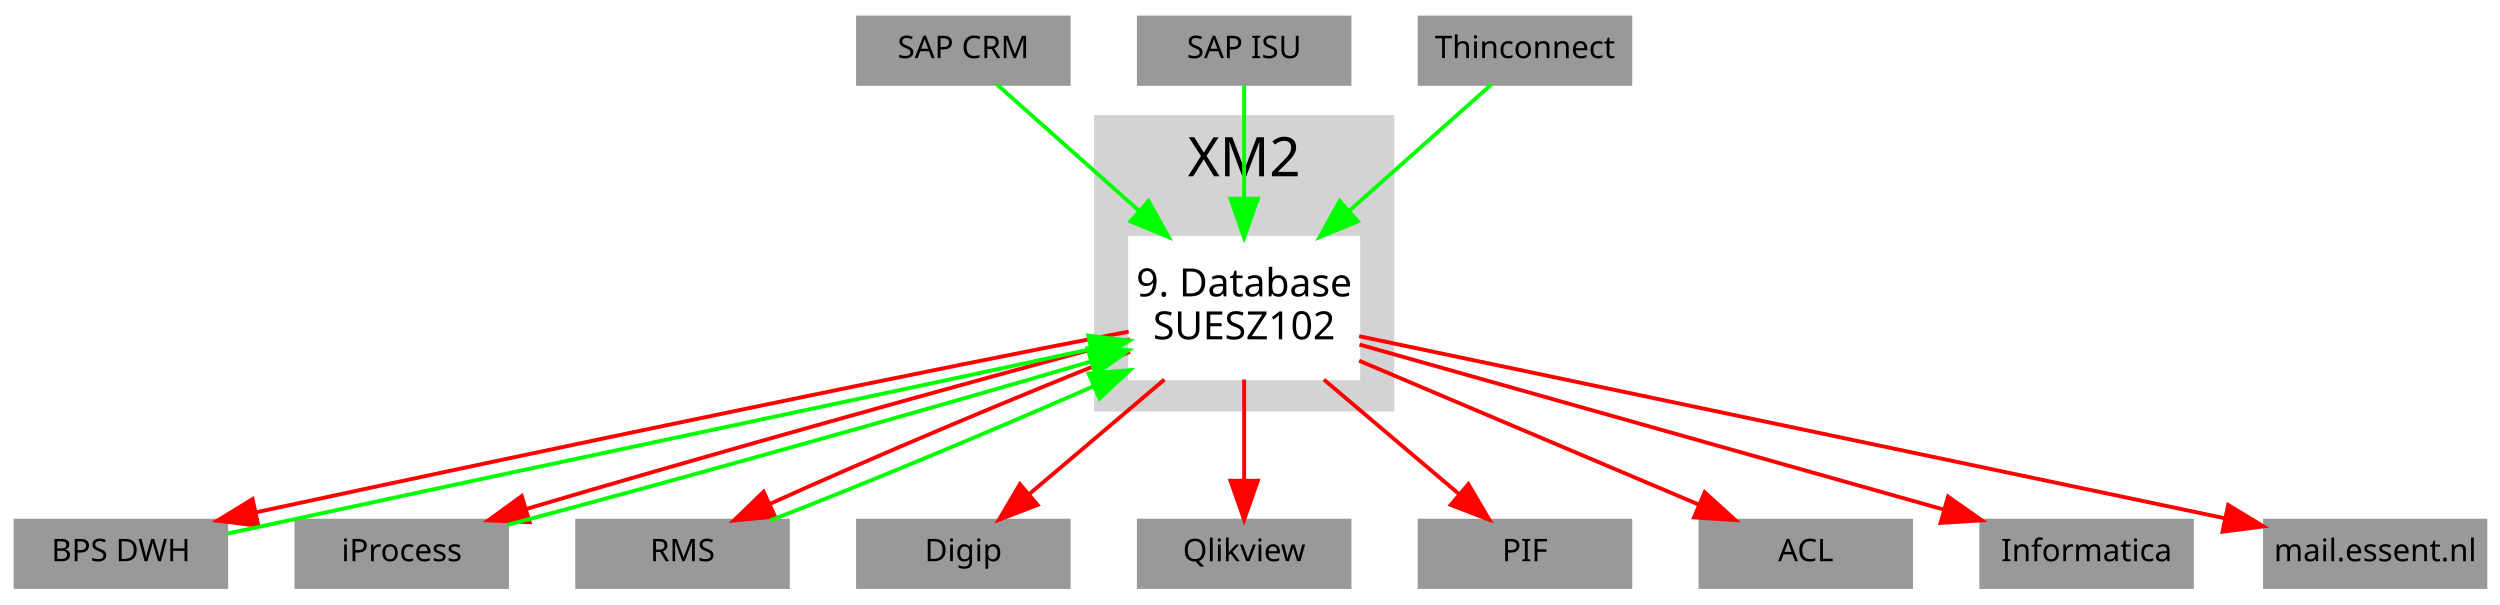
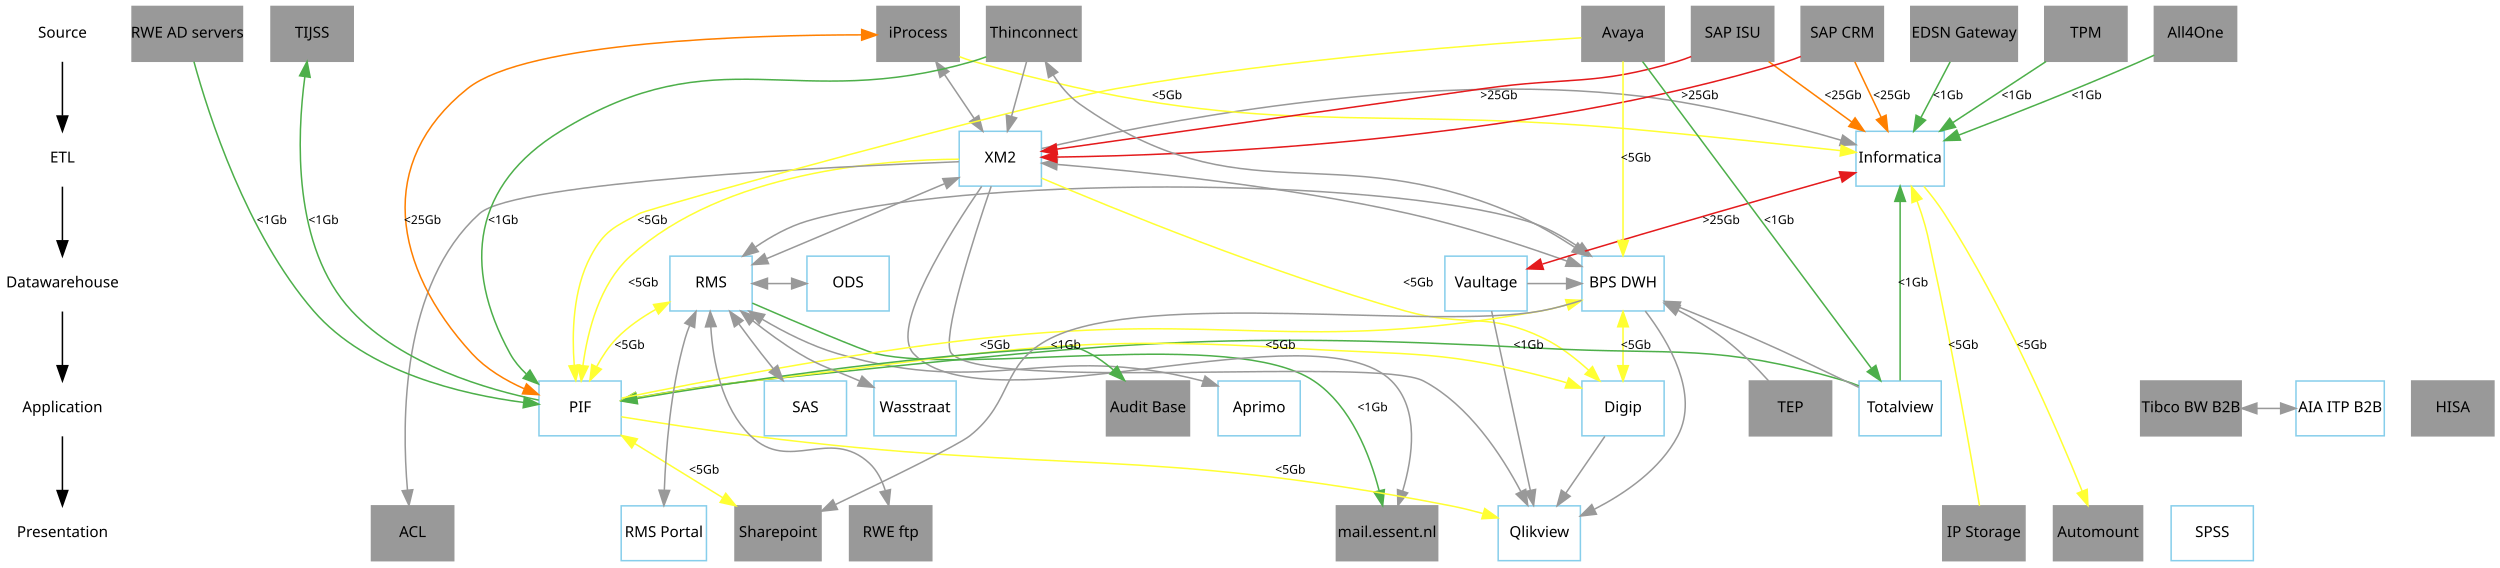
- <svg xmlns="http://www.w3.org/2000/svg" width="641pt" height="155pt" viewBox="0.00 0.00 641.00 155.00">
-   <g id="graph0" class="graph" transform="scale(1 1) rotate(0) translate(4 151)">
-     <polygon fill="white" stroke="white" points="-4,5 -4,-151 638,-151 638,5 -4,5" />
-     <g id="clust1" class="cluster">
-       <polygon fill="lightgrey" stroke="lightgrey" points="277,-46 277,-121 353,-121 353,-46 277,-46" />
-       <text text-anchor="middle" x="315" y="-105.8" font-family="Myriad Condensed Web" font-size="14.00">XM2</text>
-     </g>
+ <svg xmlns="http://www.w3.org/2000/svg" xmlns:xlink="http://www.w3.org/1999/xlink" width="1080pt" height="245pt" viewBox="0.00 0.00 1080.00 244.68">
+   <g id="graph0" class="graph" transform="scale(0.657734 0.657734) rotate(0) translate(4 368)">
+     <polygon fill="white" stroke="white" points="-4,5 -4,-368 1639,-368 1639,5 -4,5" />
    <g id="node1" class="node">
-       <polygon fill="white" stroke="white" points="344.25,-90 285.75,-90 285.75,-54 344.25,-54 344.25,-90" />
-       <text text-anchor="middle" x="315" y="-75" font-family="Myriad Condensed Web" font-size="10.00">9. Database</text>
-       <text text-anchor="middle" x="315" y="-64" font-family="Myriad Condensed Web" font-size="10.00">SUESZ102</text>
+       <text text-anchor="middle" x="37" y="-343.5" font-family="Myriad Condensed Web" font-size="10.00">Source</text>
    </g>
    <g id="node2" class="node">
-       <polygon fill="#999999" stroke="#999999" points="54,-17.5 0,-17.5 0,-0.5 54,-0.5 54,-17.5" />
-       <text text-anchor="middle" x="27" y="-7.1" font-family="Myriad Condensed Web" font-size="8.00">BPS DWH</text>
+       <text text-anchor="middle" x="37" y="-261.5" font-family="Myriad Condensed Web" font-size="10.00">ETL</text>
+     </g>
+     <g id="edge1" class="edge">
+       <path fill="none" stroke="black" d="M37,-327.641C37,-317.297 37,-303.941 37,-292.221" />
+       <polygon fill="black" stroke="black" points="40.5,-292.05 37,-282.05 33.5,-292.05 40.5,-292.05" />
+     </g>
+     <g id="node3" class="node">
+       <text text-anchor="middle" x="37" y="-179.5" font-family="Myriad Condensed Web" font-size="10.00">Datawarehouse</text>
+     </g>
+     <g id="edge2" class="edge">
+       <path fill="none" stroke="black" d="M37,-245.641C37,-235.297 37,-221.941 37,-210.221" />
+       <polygon fill="black" stroke="black" points="40.5,-210.05 37,-200.05 33.5,-210.05 40.5,-210.05" />
+     </g>
+     <g id="node4" class="node">
+       <text text-anchor="middle" x="37" y="-97.5" font-family="Myriad Condensed Web" font-size="10.00">Application</text>
+     </g>
+     <g id="edge3" class="edge">
+       <path fill="none" stroke="black" d="M37,-163.641C37,-153.297 37,-139.941 37,-128.221" />
+       <polygon fill="black" stroke="black" points="40.5,-128.05 37,-118.05 33.5,-128.05 40.5,-128.05" />
+     </g>
+     <g id="node5" class="node">
+       <text text-anchor="middle" x="37" y="-15.5" font-family="Myriad Condensed Web" font-size="10.00">Presentation</text>
+     </g>
+     <g id="edge4" class="edge">
+       <path fill="none" stroke="black" d="M37,-81.641C37,-71.297 37,-57.941 37,-46.221" />
+       <polygon fill="black" stroke="black" points="40.5,-46.05 37,-36.05 33.5,-46.05 40.5,-46.05" />
+     </g>
+     <g id="node6" class="node">
+       <g id="a_node6">
+         <a xlink:href="http://localhost:8080/?focusapp=1" xlink:title="Aprimo">
+           <polygon fill="none" stroke="skyblue" points="850,-118 796,-118 796,-82 850,-82 850,-118" />
+           <text text-anchor="middle" x="823" y="-97.5" font-family="Myriad Condensed Web" font-size="10.00">Aprimo</text>
+         </a>
+       </g>
+     </g>
+     <g id="node7" class="node">
+       <g id="a_node7">
+         <a xlink:href="http://localhost:8080/?focusapp=2" xlink:title="RMS">
+           <polygon fill="none" stroke="skyblue" points="490,-200 436,-200 436,-164 490,-164 490,-200" />
+           <text text-anchor="middle" x="463" y="-179.5" font-family="Myriad Condensed Web" font-size="10.00">RMS</text>
+         </a>
+       </g>
+     </g>
+     <g id="edge55" class="edge">
+       <path fill="none" stroke="#999999" d="M496.591,-158.584C511.166,-149.995 528.809,-141.052 546,-136 648.626,-105.84 682.433,-144.751 786,-118 786.103,-117.973 786.205,-117.947 786.308,-117.92" />
+       <polygon fill="#999999" stroke="#999999" points="494.666,-155.658 487.944,-163.848 498.306,-161.638 494.666,-155.658" />
+       <polygon fill="#999999" stroke="#999999" points="787.52,-121.206 795.921,-114.75 785.328,-114.558 787.52,-121.206" />
+     </g>
+     <g id="node19" class="node">
+       <g id="a_node19">
+         <a xlink:href="http://localhost:8080/?focusapp=14" xlink:title="PIF">
+           <polygon fill="none" stroke="skyblue" points="404,-118 350,-118 350,-82 404,-82 404,-118" />
+           <text text-anchor="middle" x="377" y="-97.5" font-family="Myriad Condensed Web" font-size="10.00">PIF</text>
+         </a>
+       </g>
+     </g>
+     <g id="edge21" class="edge">
+       <path fill="none" stroke="#ffff33" d="M426.71,-165.03C417.586,-159.864 408.318,-153.496 401,-146 395.847,-140.722 391.506,-134.113 387.994,-127.599" />
+       <polygon fill="#ffff33" stroke="#ffff33" points="425.234,-168.209 435.709,-169.793 428.508,-162.022 425.234,-168.209" />
+       <polygon fill="#ffff33" stroke="#ffff33" points="390.98,-125.737 383.445,-118.288 384.69,-128.81 390.98,-125.737" />
+       <text text-anchor="middle" x="409.5" y="-139.1" font-family="Myriad Condensed Web" font-size="8.00">&lt;5Gb</text>
+     </g>
+     <g id="node25" class="node">
+       <g id="a_node25">
+         <a xlink:href="http://localhost:8080/?focusapp=20" xlink:title="BPS DWH">
+           <polygon fill="none" stroke="skyblue" points="1089,-200 1035,-200 1035,-164 1089,-164 1089,-200" />
+           <text text-anchor="middle" x="1062" y="-179.5" font-family="Myriad Condensed Web" font-size="10.00">BPS DWH</text>
+         </a>
+       </g>
+     </g>
+     <g id="edge54" class="edge">
+       <path fill="none" stroke="#999999" d="M492.267,-206.039C502.342,-212.899 514.098,-219.468 526,-223 626.768,-252.902 898.232,-252.902 999,-223 1010.9,-219.468 1022.66,-212.899 1032.73,-206.039" />
+       <polygon fill="#999999" stroke="#999999" points="494.045,-203.006 483.885,-200.003 489.955,-208.687 494.045,-203.006" />
+       <polygon fill="#999999" stroke="#999999" points="1035.05,-208.687 1041.12,-200.003 1030.96,-203.006 1035.05,-208.687" />
+     </g>
+     <g id="node32" class="node">
+       <polygon fill="#999999" stroke="#999999" points="940.25,-36 873.75,-36 873.75,-0 940.25,-0 940.25,-36" />
+       <text text-anchor="middle" x="907" y="-15.5" font-family="Myriad Condensed Web" font-size="10.00">mail.essent.nl</text>
+     </g>
+     <g id="edge20" class="edge">
+       <path fill="none" stroke="#4daf4a" d="M490.089,-169.162C519.297,-156.486 562.74,-137.922 571,-136 633.457,-121.468 805.747,-153.724 859,-118 883.348,-101.667 895.755,-69.33 901.786,-46.051" />
+       <polygon fill="#4daf4a" stroke="#4daf4a" points="905.248,-46.619 904.129,-36.084 898.434,-45.018 905.248,-46.619" />
+       <text text-anchor="middle" x="897.5" y="-98.1" font-family="Myriad Condensed Web" font-size="8.00">&lt;1Gb</text>
+     </g>
+     <g id="node37" class="node">
+       <g id="a_node37">
+         <a xlink:href="http://localhost:8080/?focusapp=32" xlink:title="ODS">
+           <polygon fill="none" stroke="skyblue" points="580,-200 526,-200 526,-164 580,-164 580,-200" />
+           <text text-anchor="middle" x="553" y="-179.5" font-family="Myriad Condensed Web" font-size="10.00">ODS</text>
+         </a>
+       </g>
+     </g>
+     <g id="edge53" class="edge">
+       <path fill="none" stroke="#999999" d="M500.164,-182C505.404,-182 510.644,-182 515.883,-182" />
+       <polygon fill="#999999" stroke="#999999" points="500.07,-178.5 490.07,-182 500.07,-185.5 500.07,-178.5" />
+       <polygon fill="#999999" stroke="#999999" points="515.96,-185.5 525.96,-182 515.96,-178.5 515.96,-185.5" />
+     </g>
+     <g id="node8" class="node">
+       <g id="a_node8">
+         <a xlink:href="http://localhost:8080/?focusapp=3" xlink:title="XM2">
+           <polygon fill="none" stroke="skyblue" points="680,-282 626,-282 626,-246 680,-246 680,-282" />
+           <text text-anchor="middle" x="653" y="-261.5" font-family="Myriad Condensed Web" font-size="10.00">XM2</text>
+         </a>
+       </g>
+     </g>
+     <g id="edge45" class="edge">
+       <path fill="none" stroke="#999999" d="M616.369,-247.576C582.76,-233.425 533.237,-212.573 499.629,-198.423" />
+       <polygon fill="#999999" stroke="#999999" points="615.203,-250.883 625.778,-251.538 617.919,-244.432 615.203,-250.883" />
+       <polygon fill="#999999" stroke="#999999" points="500.746,-195.096 490.172,-194.441 498.03,-201.547 500.746,-195.096" />
+     </g>
+     <g id="node9" class="node">
+       <g id="a_node9">
+         <a xlink:href="http://localhost:8080/?focusapp=4" xlink:title="Digip">
+           <polygon fill="none" stroke="skyblue" points="1089,-118 1035,-118 1035,-82 1089,-82 1089,-118" />
+           <text text-anchor="middle" x="1062" y="-97.5" font-family="Myriad Condensed Web" font-size="10.00">Digip</text>
+         </a>
+       </g>
+     </g>
+     <g id="edge35" class="edge">
+       <path fill="none" stroke="#ffff33" d="M680.086,-251.257C727.65,-231.014 829.626,-189.293 919,-164 958.67,-152.773 972.954,-164.093 1010,-146 1020.68,-140.785 1030.91,-132.823 1039.44,-125.038" />
+       <polygon fill="#ffff33" stroke="#ffff33" points="1041.95,-127.472 1046.74,-118.023 1037.11,-122.422 1041.95,-127.472" />
+       <text text-anchor="middle" x="927.5" y="-180.1" font-family="Myriad Condensed Web" font-size="8.00">&lt;5Gb</text>
+     </g>
+     <g id="node11" class="node">
+       <g id="a_node11">
+         <a xlink:href="http://localhost:8080/?focusapp=6" xlink:title="Qlikview">
+           <polygon fill="none" stroke="skyblue" points="1034,-36 980,-36 980,-0 1034,-0 1034,-36" />
+           <text text-anchor="middle" x="1007" y="-15.5" font-family="Myriad Condensed Web" font-size="10.00">Qlikview</text>
+         </a>
+       </g>
+     </g>
+     <g id="edge36" class="edge">
+       <path fill="none" stroke="#999999" d="M647.033,-245.925C635.826,-213.174 613.412,-144.041 621,-136 644.679,-110.906 900.509,-134.148 931,-118 960.789,-102.224 982.438,-69.063 994.841,-45.472" />
+       <polygon fill="#999999" stroke="#999999" points="998.069,-46.843 999.437,-36.337 991.816,-43.696 998.069,-46.843" />
+     </g>
+     <g id="node12" class="node">
+       <polygon fill="#999999" stroke="#999999" points="626,-364 572,-364 572,-328 626,-328 626,-364" />
+       <text text-anchor="middle" x="599" y="-343.5" font-family="Myriad Condensed Web" font-size="10.00">iProcess</text>
+     </g>
+     <g id="edge44" class="edge">
+       <path fill="none" stroke="#999999" d="M635.841,-290.421C629.637,-299.612 622.63,-309.992 616.406,-319.214" />
+       <polygon fill="#999999" stroke="#999999" points="638.797,-292.297 641.491,-282.05 632.995,-288.38 638.797,-292.297" />
+       <polygon fill="#999999" stroke="#999999" points="613.411,-317.395 610.717,-327.641 619.213,-321.311 613.411,-317.395" />
+     </g>
+     <g id="node15" class="node">
+       <g id="a_node15">
+         <a xlink:href="http://localhost:8080/?focusapp=10" xlink:title="Informatica">
+           <polygon fill="none" stroke="skyblue" points="1273,-282 1215,-282 1215,-246 1273,-246 1273,-282" />
+           <text text-anchor="middle" x="1244" y="-261.5" font-family="Myriad Condensed Web" font-size="10.00">Informatica</text>
+         </a>
+       </g>
+     </g>
+     <g id="edge39" class="edge">
+       <path fill="none" stroke="#999999" d="M680.132,-270.692C747.104,-286.328 925.603,-322.642 1074,-305 1119.82,-299.552 1171.16,-286.12 1205.31,-276.105" />
+       <polygon fill="#999999" stroke="#999999" points="1206.32,-279.459 1214.9,-273.251 1204.32,-272.75 1206.32,-279.459" />
+     </g>
+     <g id="edge37" class="edge">
+       <path fill="none" stroke="#ffff33" d="M625.902,-263.673C576.629,-263.412 471.758,-255.814 410,-200 389.785,-181.731 381.933,-150.761 378.894,-128.317" />
+       <polygon fill="#ffff33" stroke="#ffff33" points="382.339,-127.629 377.756,-118.077 375.382,-128.402 382.339,-127.629" />
+       <text text-anchor="middle" x="418.5" y="-180.1" font-family="Myriad Condensed Web" font-size="8.00">&lt;5Gb</text>
+     </g>
+     <g id="node21" class="node">
+       <polygon fill="#999999" stroke="#999999" points="294,-36 240,-36 240,-0 294,-0 294,-36" />
+       <text text-anchor="middle" x="267" y="-15.5" font-family="Myriad Condensed Web" font-size="10.00">ACL</text>
+     </g>
+     <g id="edge38" class="edge">
+       <path fill="none" stroke="#999999" d="M625.824,-262.035C548.995,-259.06 334.267,-248.933 311,-228 259.45,-181.621 259.735,-91.473 263.632,-46.252" />
+       <polygon fill="#999999" stroke="#999999" points="267.117,-46.583 264.615,-36.288 260.15,-45.896 267.117,-46.583" />
+     </g>
+     <g id="edge43" class="edge">
+       <path fill="none" stroke="#999999" d="M690.402,-260.243C742.54,-255.919 839.806,-246.105 921,-228 957.12,-219.946 997.225,-206.712 1025.4,-196.675" />
+       <polygon fill="#999999" stroke="#999999" points="689.974,-256.766 680.288,-261.059 690.538,-263.743 689.974,-256.766" />
+       <polygon fill="#999999" stroke="#999999" points="1026.62,-199.955 1034.84,-193.272 1024.25,-193.37 1026.62,-199.955" />
+     </g>
+     <g id="edge41" class="edge">
+       <path fill="none" stroke="#999999" d="M640.777,-245.841C619.683,-215.217 580.154,-152.781 596,-136 643.986,-85.184 860.622,-167.465 910,-118 928.436,-99.531 923.96,-68.169 917.258,-45.69" />
+       <polygon fill="#999999" stroke="#999999" points="920.542,-44.474 914.096,-36.065 913.892,-46.658 920.542,-44.474" />
+     </g>
+     <g id="edge11" class="edge">
+       <path fill="none" stroke="#999999" d="M1050.07,-81.641C1042.59,-70.769 1032.83,-56.57 1024.49,-44.44" />
+       <polygon fill="#999999" stroke="#999999" points="1027.27,-42.308 1018.72,-36.05 1021.5,-46.273 1027.27,-42.308" />
+     </g>
+     <g id="edge58" class="edge">
+       <path fill="none" stroke="#ffff33" d="M1062,-128.17C1062,-136.316 1062,-145.256 1062,-153.428" />
+       <polygon fill="#ffff33" stroke="#ffff33" points="1065.5,-128.05 1062,-118.05 1058.5,-128.05 1065.5,-128.05" />
+       <polygon fill="#ffff33" stroke="#ffff33" points="1058.5,-153.641 1062,-163.641 1065.5,-153.641 1058.5,-153.641" />
+       <text text-anchor="middle" x="1070.5" y="-139.1" font-family="Myriad Condensed Web" font-size="8.00">&lt;5Gb</text>
+     </g>
+     <g id="node10" class="node">
+       <polygon fill="#999999" stroke="#999999" points="535.25,-36 478.75,-36 478.75,-0 535.25,-0 535.25,-36" />
+       <text text-anchor="middle" x="507" y="-15.5" font-family="Myriad Condensed Web" font-size="10.00">Sharepoint</text>
+     </g>
+     <g id="edge49" class="edge">
+       <path fill="none" stroke="#ffff33" d="M470.796,-41.28C452.723,-52.401 430.928,-65.814 412.897,-76.909" />
+       <polygon fill="#ffff33" stroke="#ffff33" points="472.654,-44.246 479.336,-36.024 468.985,-38.284 472.654,-44.246" />
+       <polygon fill="#ffff33" stroke="#ffff33" points="410.935,-74.007 404.252,-82.229 414.603,-79.969 410.935,-74.007" />
+       <text text-anchor="middle" x="458.5" y="-57.1" font-family="Myriad Condensed Web" font-size="8.00">&lt;5Gb</text>
    </g>
    <g id="edge14" class="edge">
-       <path fill="none" stroke="#ff0000" d="M285.392,-65.975C238.516,-57.023 144.944,-37.604 61.576,-19.633" />
-       <polygon fill="#ff0000" stroke="#ff0000" points="62.238,-16.196 51.724,-17.506 60.761,-23.038 62.238,-16.196" />
-     </g>
-     <g id="node3" class="node">
-       <polygon fill="#999999" stroke="#999999" points="126,-17.5 72,-17.5 72,-0.5 126,-0.5 126,-17.5" />
-       <text text-anchor="middle" x="99" y="-7.1" font-family="Myriad Condensed Web" font-size="8.00">iProcess</text>
+       <path fill="none" stroke="#ffff33" d="M626.158,-331.048C629.092,-329.882 632.075,-328.833 635,-328 827.501,-273.169 883.779,-301.349 1083,-282 1124.65,-277.955 1172.31,-272.865 1204.9,-269.313" />
+       <polygon fill="#ffff33" stroke="#ffff33" points="1205.37,-272.783 1214.93,-268.218 1204.61,-265.825 1205.37,-272.783" />
+       <text text-anchor="middle" x="762.5" y="-303.1" font-family="Myriad Condensed Web" font-size="8.00">&lt;5Gb</text>
+     </g>
+     <g id="node13" class="node">
+       <polygon fill="#999999" stroke="#999999" points="1161,-364 1107,-364 1107,-328 1161,-328 1161,-364" />
+       <text text-anchor="middle" x="1134" y="-343.5" font-family="Myriad Condensed Web" font-size="10.00">SAP ISU</text>
+     </g>
+     <g id="edge25" class="edge">
+       <path fill="none" stroke="#e41a1c" d="M1106.82,-331.126C1103.89,-329.945 1100.91,-328.871 1098,-328 1042.96,-311.548 1026.88,-318.037 970,-310 868.751,-295.695 749.329,-278.712 690.132,-270.287" />
+       <polygon fill="#e41a1c" stroke="#e41a1c" points="690.53,-266.809 680.137,-268.864 689.544,-273.739 690.53,-266.809" />
+       <text text-anchor="middle" x="980.5" y="-303.1" font-family="Myriad Condensed Web" font-size="8.00">&gt;25Gb</text>
+     </g>
+     <g id="edge26" class="edge">
+       <path fill="none" stroke="#ff7f00" d="M1157.6,-327.838C1173.55,-316.238 1194.8,-300.785 1212.23,-288.106" />
+       <polygon fill="#ff7f00" stroke="#ff7f00" points="1214.41,-290.846 1220.44,-282.134 1210.3,-285.185 1214.41,-290.846" />
+       <text text-anchor="middle" x="1206.5" y="-303.1" font-family="Myriad Condensed Web" font-size="8.00">&lt;25Gb</text>
+     </g>
+     <g id="node14" class="node">
+       <polygon fill="#999999" stroke="#999999" points="1233,-364 1179,-364 1179,-328 1233,-328 1233,-364" />
+       <text text-anchor="middle" x="1206" y="-343.5" font-family="Myriad Condensed Web" font-size="10.00">SAP CRM</text>
+     </g>
+     <g id="edge23" class="edge">
+       <path fill="none" stroke="#e41a1c" d="M1178.81,-331.172C1175.88,-329.982 1172.91,-328.893 1170,-328 996.177,-274.578 776.392,-266.211 690.136,-265.079" />
+       <polygon fill="#e41a1c" stroke="#e41a1c" points="690.09,-261.578 680.053,-264.972 690.016,-268.578 690.09,-261.578" />
+       <text text-anchor="middle" x="1112.5" y="-303.1" font-family="Myriad Condensed Web" font-size="8.00">&gt;25Gb</text>
+     </g>
+     <g id="edge24" class="edge">
+       <path fill="none" stroke="#ff7f00" d="M1214.25,-327.641C1219.31,-316.98 1225.89,-303.121 1231.58,-291.149" />
+       <polygon fill="#ff7f00" stroke="#ff7f00" points="1234.77,-292.585 1235.9,-282.05 1228.45,-289.581 1234.77,-292.585" />
+       <text text-anchor="middle" x="1238.5" y="-303.1" font-family="Myriad Condensed Web" font-size="8.00">&lt;25Gb</text>
+     </g>
+     <g id="node39" class="node">
+       <polygon fill="#999999" stroke="#999999" points="1403.25,-36 1344.75,-36 1344.75,-0 1403.25,-0 1403.25,-36" />
+       <text text-anchor="middle" x="1374" y="-15.5" font-family="Myriad Condensed Web" font-size="10.00">Automount</text>
+     </g>
+     <g id="edge13" class="edge">
+       <path fill="none" stroke="#ffff33" d="M1259.62,-245.832C1264.23,-240.346 1269.08,-234.108 1273,-228 1312.66,-166.268 1346.99,-86.628 1363.52,-45.779" />
+       <polygon fill="#ffff33" stroke="#ffff33" points="1366.86,-46.848 1367.33,-36.263 1360.36,-44.246 1366.86,-46.848" />
+       <text text-anchor="middle" x="1330.5" y="-139.1" font-family="Myriad Condensed Web" font-size="8.00">&lt;5Gb</text>
+     </g>
+     <g id="node16" class="node">
+       <g id="a_node16">
+         <a xlink:href="http://localhost:8080/?focusapp=11" xlink:title="Vaultage">
+           <polygon fill="none" stroke="skyblue" points="999,-200 945,-200 945,-164 999,-164 999,-200" />
+           <text text-anchor="middle" x="972" y="-179.5" font-family="Myriad Condensed Web" font-size="10.00">Vaultage</text>
+         </a>
+       </g>
+     </g>
+     <g id="edge33" class="edge">
+       <path fill="none" stroke="#999999" d="M975.679,-163.969C981.729,-135.968 993.829,-79.963 1001.09,-46.352" />
+       <polygon fill="#999999" stroke="#999999" points="1004.57,-46.804 1003.26,-36.29 997.732,-45.325 1004.57,-46.804" />
+     </g>
+     <g id="edge47" class="edge">
+       <path fill="none" stroke="#e41a1c" d="M1009.11,-194.81C1014.76,-196.571 1020.53,-198.349 1026,-200 1088.46,-218.853 1161.33,-239.677 1205.01,-252.033" />
+       <polygon fill="#e41a1c" stroke="#e41a1c" points="1009.74,-191.341 999.155,-191.687 1007.65,-198.02 1009.74,-191.341" />
+       <polygon fill="#e41a1c" stroke="#e41a1c" points="1204.09,-255.411 1214.67,-254.762 1206,-248.675 1204.09,-255.411" />
+       <text text-anchor="middle" x="1126.5" y="-221.1" font-family="Myriad Condensed Web" font-size="8.00">&gt;25Gb</text>
+     </g>
+     <g id="edge34" class="edge">
+       <path fill="none" stroke="#999999" d="M999.07,-182C1007.67,-182 1016.27,-182 1024.87,-182" />
+       <polygon fill="#999999" stroke="#999999" points="1024.96,-185.5 1034.96,-182 1024.96,-178.5 1024.96,-185.5" />
+     </g>
+     <g id="node17" class="node">
+       <polygon fill="#999999" stroke="#999999" points="1089,-364 1035,-364 1035,-328 1089,-328 1089,-364" />
+       <text text-anchor="middle" x="1062" y="-343.5" font-family="Myriad Condensed Web" font-size="10.00">Avaya</text>
+     </g>
+     <g id="node18" class="node">
+       <g id="a_node18">
+         <a xlink:href="http://localhost:8080/?focusapp=13" xlink:title="Totalview">
+           <polygon fill="none" stroke="skyblue" points="1271,-118 1217,-118 1217,-82 1271,-82 1271,-118" />
+           <text text-anchor="middle" x="1244" y="-97.5" font-family="Myriad Condensed Web" font-size="10.00">Totalview</text>
+         </a>
+       </g>
+     </g>
+     <g id="edge6" class="edge">
+       <path fill="none" stroke="#4daf4a" d="M1074.8,-327.842C1106.32,-285.579 1187.85,-176.284 1225.02,-126.445" />
+       <polygon fill="#4daf4a" stroke="#4daf4a" points="1228.04,-128.247 1231.22,-118.139 1222.43,-124.062 1228.04,-128.247" />
+       <text text-anchor="middle" x="1164.5" y="-221.1" font-family="Myriad Condensed Web" font-size="8.00">&lt;1Gb</text>
+     </g>
+     <g id="edge7" class="edge">
+       <path fill="none" stroke="#ffff33" d="M1034.63,-343.427C977.484,-339.858 841.486,-329.871 729,-310 669.79,-299.54 422.702,-231.58 416,-228 399.331,-219.095 392.901,-216.67 384,-200 372.251,-177.996 371.552,-149.22 373.162,-128.368" />
+       <polygon fill="#ffff33" stroke="#ffff33" points="376.66,-128.561 374.168,-118.263 369.694,-127.867 376.66,-128.561" />
+       <text text-anchor="middle" x="424.5" y="-221.1" font-family="Myriad Condensed Web" font-size="8.00">&lt;5Gb</text>
+     </g>
+     <g id="edge8" class="edge">
+       <path fill="none" stroke="#ffff33" d="M1062,-327.969C1062,-299.968 1062,-243.963 1062,-210.352" />
+       <polygon fill="#ffff33" stroke="#ffff33" points="1065.5,-210.29 1062,-200.29 1058.5,-210.29 1065.5,-210.29" />
+       <text text-anchor="middle" x="1070.5" y="-262.1" font-family="Myriad Condensed Web" font-size="8.00">&lt;5Gb</text>
+     </g>
+     <g id="edge31" class="edge">
+       <path fill="none" stroke="#4daf4a" d="M1244,-118.29C1244,-146.464 1244,-202.485 1244,-235.958" />
+       <polygon fill="#4daf4a" stroke="#4daf4a" points="1240.5,-235.969 1244,-245.969 1247.5,-235.969 1240.5,-235.969" />
+       <text text-anchor="middle" x="1252.5" y="-180.1" font-family="Myriad Condensed Web" font-size="8.00">&lt;1Gb</text>
+     </g>
+     <g id="edge29" class="edge">
+       <path fill="none" stroke="#4daf4a" d="M1216.89,-114.806C1213.95,-116.034 1210.95,-117.134 1208,-118 1122.43,-143.117 1097.55,-134.715 1008.5,-139.5 777.746,-151.898 718.908,-141.313 489,-118 463.911,-115.456 435.9,-110.954 414.166,-107.088" />
+       <polygon fill="#4daf4a" stroke="#4daf4a" points="414.506,-103.593 404.042,-105.254 413.257,-110.481 414.506,-103.593" />
+       <text text-anchor="middle" x="1000" y="-139.1" font-family="Myriad Condensed Web" font-size="8.00">&lt;1Gb</text>
+     </g>
+     <g id="edge30" class="edge">
+       <path fill="none" stroke="#999999" d="M1216.88,-113.823C1213.88,-115.234 1210.88,-116.649 1208,-118 1181.36,-130.505 1174.97,-134.228 1148,-146 1132,-152.983 1114.15,-160.32 1098.88,-166.463" />
+       <polygon fill="#999999" stroke="#999999" points="1097.24,-163.347 1089.26,-170.311 1099.84,-169.847 1097.24,-163.347" />
+     </g>
+     <g id="edge57" class="edge">
+       <path fill="none" stroke="#ffff33" d="M414.187,-106.896C435.927,-110.697 463.939,-115.199 489,-118 646.75,-135.63 687.062,-149.169 845.5,-139.5 923.937,-134.713 945.218,-138.794 1021,-118 1022.27,-117.653 1023.54,-117.273 1024.82,-116.867" />
+       <polygon fill="#ffff33" stroke="#ffff33" points="414.517,-103.4 404.059,-105.097 413.292,-110.292 414.517,-103.4" />
+       <polygon fill="#ffff33" stroke="#ffff33" points="1026.4,-120.019 1034.61,-113.327 1024.02,-113.437 1026.4,-120.019" />
+       <text text-anchor="middle" x="837" y="-139.1" font-family="Myriad Condensed Web" font-size="8.00">&lt;5Gb</text>
+     </g>
+     <g id="edge17" class="edge">
+       <path fill="none" stroke="#ffff33" d="M404.104,-94.49C426.754,-90.817 459.925,-85.658 489,-82 692.857,-56.353 747.327,-75.287 949,-36 955.851,-34.666 963.057,-32.877 969.972,-30.96" />
+       <polygon fill="#ffff33" stroke="#ffff33" points="971.193,-34.25 979.818,-28.098 969.239,-27.528 971.193,-34.25" />
+       <text text-anchor="middle" x="843.5" y="-57.1" font-family="Myriad Condensed Web" font-size="8.00">&lt;5Gb</text>
+     </g>
+     <g id="edge56" class="edge">
+       <path fill="none" stroke="#ff7f00" d="M340.176,-112.965C328.009,-118.406 315.238,-125.933 306,-136 253.709,-192.99 242.582,-261.711 303,-310 342.121,-341.268 491.306,-345.261 561.748,-345.35" />
+       <polygon fill="#ff7f00" stroke="#ff7f00" points="341.806,-116.079 349.725,-109.04 339.145,-109.604 341.806,-116.079" />
+       <polygon fill="#ff7f00" stroke="#ff7f00" points="561.954,-348.849 571.949,-345.335 561.944,-341.849 561.954,-348.849" />
+       <text text-anchor="middle" x="273.5" y="-221.1" font-family="Myriad Condensed Web" font-size="8.00">&lt;25Gb</text>
+     </g>
+     <g id="node23" class="node">
+       <polygon fill="#999999" stroke="#999999" points="777.25,-118 722.75,-118 722.75,-82 777.25,-82 777.25,-118" />
+       <text text-anchor="middle" x="750" y="-97.5" font-family="Myriad Condensed Web" font-size="10.00">Audit Base</text>
+     </g>
+     <g id="edge16" class="edge">
+       <path fill="none" stroke="#4daf4a" d="M414.472,-106.555C472.668,-116.329 588.4,-134.149 687.5,-139.5 695.045,-139.907 697.422,-142.144 704.5,-139.5 712.811,-136.396 720.609,-131.013 727.322,-125.202" />
+       <polygon fill="#4daf4a" stroke="#4daf4a" points="414.737,-103.05 404.292,-104.828 413.566,-109.951 414.737,-103.05" />
+       <polygon fill="#4daf4a" stroke="#4daf4a" points="729.781,-127.694 734.67,-118.295 724.987,-122.594 729.781,-127.694" />
+       <text text-anchor="middle" x="696" y="-139.1" font-family="Myriad Condensed Web" font-size="8.00">&lt;1Gb</text>
+     </g>
+     <g id="edge19" class="edge">
+       <path fill="none" stroke="#ffff33" d="M404.212,-106.749C451.921,-116.578 553.877,-136.473 641,-146 803.339,-163.752 847.244,-135.245 1008,-164 1013.56,-164.995 1019.35,-166.401 1024.98,-167.982" />
+       <polygon fill="#ffff33" stroke="#ffff33" points="1024.28,-171.427 1034.87,-170.969 1026.31,-164.726 1024.28,-171.427" />
+       <text text-anchor="middle" x="649.5" y="-139.1" font-family="Myriad Condensed Web" font-size="8.00">&lt;5Gb</text>
+     </g>
+     <g id="node27" class="node">
+       <polygon fill="#999999" stroke="#999999" points="228,-364 174,-364 174,-328 228,-328 228,-364" />
+       <text text-anchor="middle" x="201" y="-343.5" font-family="Myriad Condensed Web" font-size="10.00">TIJSS</text>
+     </g>
+     <g id="edge18" class="edge">
+       <path fill="none" stroke="#4daf4a" d="M349.858,-105.428C316.471,-112.258 260.156,-128.491 227,-164 187.903,-205.872 191.006,-278.649 196.242,-317.956" />
+       <polygon fill="#4daf4a" stroke="#4daf4a" points="192.783,-318.491 197.705,-327.873 199.708,-317.47 192.783,-318.491" />
+       <text text-anchor="middle" x="208.5" y="-221.1" font-family="Myriad Condensed Web" font-size="8.00">&lt;1Gb</text>
+     </g>
+     <g id="node20" class="node">
+       <g id="a_node20">
+         <a xlink:href="http://localhost:8080/?focusapp=15" xlink:title="SAS">
+           <polygon fill="none" stroke="skyblue" points="552,-118 498,-118 498,-82 552,-82 552,-118" />
+           <text text-anchor="middle" x="525" y="-97.5" font-family="Myriad Condensed Web" font-size="10.00">SAS</text>
+         </a>
+       </g>
+     </g>
+     <g id="edge50" class="edge">
+       <path fill="none" stroke="#999999" d="M503.819,-126.203C501.157,-129.476 498.495,-132.801 496,-136 491.167,-142.198 486.083,-148.986 481.392,-155.369" />
+       <polygon fill="#999999" stroke="#999999" points="506.686,-128.227 510.339,-118.282 501.281,-123.778 506.686,-128.227" />
+       <polygon fill="#999999" stroke="#999999" points="478.362,-153.584 475.301,-163.727 484.019,-157.707 478.362,-153.584" />
+     </g>
+     <g id="node22" class="node">
+       <polygon fill="#999999" stroke="#999999" points="1321,-364 1251,-364 1251,-328 1321,-328 1321,-364" />
+       <text text-anchor="middle" x="1286" y="-343.5" font-family="Myriad Condensed Web" font-size="10.00">EDSN Gateway</text>
    </g>
    <g id="edge12" class="edge">
-       <path fill="none" stroke="#ff0000" d="M285.728,-64.002C245.219,-53.334 172.728,-32.933 130.896,-20.488" />
-       <polygon fill="#ff0000" stroke="#ff0000" points="131.793,-17.103 121.209,-17.582 129.782,-23.808 131.793,-17.103" />
-     </g>
-     <g id="node4" class="node">
-       <polygon fill="#999999" stroke="#999999" points="198,-17.5 144,-17.5 144,-0.5 198,-0.5 198,-17.5" />
-       <text text-anchor="middle" x="171" y="-7.1" font-family="Myriad Condensed Web" font-size="8.00">RMS</text>
-     </g>
-     <g id="edge7" class="edge">
-       <path fill="none" stroke="#ff0000" d="M285.706,-60.79C258.395,-50.059 218.489,-33.194 193.557,-21.875" />
-       <polygon fill="#ff0000" stroke="#ff0000" points="194.723,-18.558 184.177,-17.543 191.788,-24.913 194.723,-18.558" />
-     </g>
-     <g id="node8" class="node">
-       <polygon fill="#999999" stroke="#999999" points="270,-17.5 216,-17.5 216,-0.5 270,-0.5 270,-17.5" />
-       <text text-anchor="middle" x="243" y="-7.1" font-family="Myriad Condensed Web" font-size="8.00">Digip</text>
-     </g>
-     <g id="edge8" class="edge">
-       <path fill="none" stroke="#ff0000" d="M294.56,-53.683C283.647,-44.437 270.371,-33.189 260.024,-24.423" />
-       <polygon fill="#ff0000" stroke="#ff0000" points="262.029,-21.535 252.137,-17.741 257.505,-26.876 262.029,-21.535" />
-     </g>
-     <g id="node9" class="node">
-       <polygon fill="#999999" stroke="#999999" points="342,-17.5 288,-17.5 288,-0.5 342,-0.5 342,-17.5" />
-       <text text-anchor="middle" x="315" y="-7.1" font-family="Myriad Condensed Web" font-size="8.00">Qlikview</text>
+       <path fill="none" stroke="#4daf4a" d="M1276.89,-327.641C1271.29,-316.98 1264.01,-303.121 1257.73,-291.149" />
+       <polygon fill="#4daf4a" stroke="#4daf4a" points="1260.7,-289.277 1252.95,-282.05 1254.5,-292.531 1260.7,-289.277" />
+       <text text-anchor="middle" x="1275.5" y="-303.1" font-family="Myriad Condensed Web" font-size="8.00">&lt;1Gb</text>
+     </g>
+     <g id="node24" class="node">
+       <polygon fill="#999999" stroke="#999999" points="706,-364 644,-364 644,-328 706,-328 706,-364" />
+       <text text-anchor="middle" x="675" y="-343.5" font-family="Myriad Condensed Web" font-size="10.00">Thinconnect</text>
+     </g>
+     <g id="edge28" class="edge">
+       <path fill="none" stroke="#999999" d="M670.226,-327.641C667.353,-317.192 663.634,-303.668 660.387,-291.862" />
+       <polygon fill="#999999" stroke="#999999" points="663.715,-290.764 657.689,-282.05 656.966,-292.62 663.715,-290.764" />
+     </g>
+     <g id="edge27" class="edge">
+       <path fill="none" stroke="#4daf4a" d="M643.811,-330.928C640.864,-329.847 637.896,-328.849 635,-328 517.761,-293.651 468.106,-345.927 364,-282 307.309,-247.189 298.944,-194.293 331,-136 333.72,-131.054 337.465,-126.592 341.654,-122.639" />
+       <polygon fill="#4daf4a" stroke="#4daf4a" points="344.093,-125.164 349.548,-116.081 339.62,-119.779 344.093,-125.164" />
+       <text text-anchor="middle" x="326.5" y="-221.1" font-family="Myriad Condensed Web" font-size="8.00">&lt;1Gb</text>
+     </g>
+     <g id="edge48" class="edge">
+       <path fill="none" stroke="#999999" d="M687.778,-318.926C692.342,-311.886 698.098,-304.876 705,-300 811.699,-224.609 869.821,-279.24 990,-228 1003.86,-222.092 1018.12,-213.729 1030.27,-205.814" />
+       <polygon fill="#999999" stroke="#999999" points="684.672,-317.304 682.638,-327.702 690.712,-320.841 684.672,-317.304" />
+       <polygon fill="#999999" stroke="#999999" points="1032.33,-208.642 1038.7,-200.171 1028.44,-202.825 1032.33,-208.642" />
    </g>
    <g id="edge9" class="edge">
-       <path fill="none" stroke="#ff0000" d="M315,-53.683C315,-45.639 315,-36.08 315,-27.958" />
-       <polygon fill="#ff0000" stroke="#ff0000" points="318.5,-27.741 315,-17.741 311.5,-27.741 318.5,-27.741" />
-     </g>
-     <g id="node10" class="node">
-       <polygon fill="#999999" stroke="#999999" points="414,-17.5 360,-17.5 360,-0.5 414,-0.5 414,-17.5" />
-       <text text-anchor="middle" x="387" y="-7.1" font-family="Myriad Condensed Web" font-size="8.00">PIF</text>
+       <path fill="none" stroke="#999999" d="M1034.86,-171.006C1026.37,-168.274 1016.9,-165.623 1008,-164 937.496,-151.14 749.977,-178.297 686,-146 653.031,-129.357 661.916,-104.974 633,-82 625.43,-75.985 579.135,-53.363 544.845,-36.945" />
+       <polygon fill="#999999" stroke="#999999" points="546.066,-33.65 535.534,-32.498 543.049,-39.966 546.066,-33.65" />
    </g>
    <g id="edge10" class="edge">
-       <path fill="none" stroke="#ff0000" d="M335.44,-53.683C346.353,-44.437 359.629,-33.189 369.976,-24.423" />
-       <polygon fill="#ff0000" stroke="#ff0000" points="372.495,-26.876 377.863,-17.741 367.971,-21.535 372.495,-26.876" />
-     </g>
-     <g id="node11" class="node">
-       <polygon fill="#999999" stroke="#999999" points="486,-17.5 432,-17.5 432,-0.5 486,-0.5 486,-17.5" />
-       <text text-anchor="middle" x="459" y="-7.1" font-family="Myriad Condensed Web" font-size="8.00">ACL</text>
-     </g>
-     <g id="edge11" class="edge">
-       <path fill="none" stroke="#ff0000" d="M344.488,-58.508C370.058,-47.677 406.772,-32.124 431.683,-21.572" />
-       <polygon fill="#ff0000" stroke="#ff0000" points="433.084,-24.78 440.926,-17.656 430.353,-18.334 433.084,-24.78" />
-     </g>
-     <g id="node12" class="node">
-       <polygon fill="#999999" stroke="#999999" points="558,-17.5 504,-17.5 504,-0.5 558,-0.5 558,-17.5" />
-       <text text-anchor="middle" x="531" y="-7.1" font-family="Myriad Condensed Web" font-size="8.00">Informatica</text>
-     </g>
-     <g id="edge13" class="edge">
-       <path fill="none" stroke="#ff0000" d="M344.581,-62.646C383.541,-51.644 452.041,-32.299 494.273,-20.372" />
-       <polygon fill="#ff0000" stroke="#ff0000" points="495.48,-23.668 504.152,-17.582 493.578,-16.931 495.48,-23.668" />
-     </g>
-     <g id="node13" class="node">
-       <polygon fill="#999999" stroke="#999999" points="633.25,-17.5 576.75,-17.5 576.75,-0.5 633.25,-0.5 633.25,-17.5" />
-       <text text-anchor="middle" x="605" y="-7.1" font-family="Myriad Condensed Web" font-size="8.00">mail.essent.nl</text>
+       <path fill="none" stroke="#999999" d="M1076.62,-163.956C1092.06,-143.753 1112.34,-109.377 1098,-82 1086.45,-59.96 1063.3,-44.097 1043.24,-33.802" />
+       <polygon fill="#999999" stroke="#999999" points="1044.53,-30.536 1034,-29.327 1041.48,-36.836 1044.53,-30.536" />
+     </g>
+     <g id="node26" class="node">
+       <polygon fill="#999999" stroke="#999999" points="155.25,-364 82.75,-364 82.75,-328 155.25,-328 155.25,-364" />
+       <text text-anchor="middle" x="119" y="-343.5" font-family="Myriad Condensed Web" font-size="10.00">RWE AD servers</text>
+     </g>
+     <g id="edge22" class="edge">
+       <path fill="none" stroke="#4daf4a" d="M123.376,-327.748C132.814,-293.307 157.876,-214.964 202,-164 236.924,-123.663 299.67,-109.151 339.774,-103.931" />
+       <polygon fill="#4daf4a" stroke="#4daf4a" points="340.42,-107.379 349.946,-102.742 339.608,-100.426 340.42,-107.379" />
+       <text text-anchor="middle" x="174.5" y="-221.1" font-family="Myriad Condensed Web" font-size="8.00">&lt;1Gb</text>
+     </g>
+     <g id="node28" class="node">
+       <polygon fill="#999999" stroke="#999999" points="1393,-364 1339,-364 1339,-328 1393,-328 1393,-364" />
+       <text text-anchor="middle" x="1366" y="-343.5" font-family="Myriad Condensed Web" font-size="10.00">TPM</text>
+     </g>
+     <g id="edge32" class="edge">
+       <path fill="none" stroke="#4daf4a" d="M1339.83,-327.838C1321.98,-316.133 1298.14,-300.504 1278.71,-287.761" />
+       <polygon fill="#4daf4a" stroke="#4daf4a" points="1280.41,-284.69 1270.13,-282.134 1276.57,-290.544 1280.41,-284.69" />
+       <text text-anchor="middle" x="1320.5" y="-303.1" font-family="Myriad Condensed Web" font-size="8.00">&lt;1Gb</text>
+     </g>
+     <g id="node29" class="node">
+       <polygon fill="#999999" stroke="#999999" points="1465,-364 1411,-364 1411,-328 1465,-328 1465,-364" />
+       <text text-anchor="middle" x="1438" y="-343.5" font-family="Myriad Condensed Web" font-size="10.00">All4One</text>
+     </g>
+     <g id="edge5" class="edge">
+       <path fill="none" stroke="#4daf4a" d="M1410.95,-332.027C1407.94,-330.644 1404.91,-329.277 1402,-328 1361.68,-310.317 1314.74,-291.865 1282.56,-279.536" />
+       <polygon fill="#4daf4a" stroke="#4daf4a" points="1283.67,-276.21 1273.08,-275.913 1281.17,-282.75 1283.67,-276.21" />
+       <text text-anchor="middle" x="1366.5" y="-303.1" font-family="Myriad Condensed Web" font-size="8.00">&lt;1Gb</text>
+     </g>
+     <g id="node30" class="node">
+       <g id="a_node30">
+         <a xlink:href="http://localhost:8080/?focusapp=25" xlink:title="Wasstraat">
+           <polygon fill="none" stroke="skyblue" points="624,-118 570,-118 570,-82 624,-82 624,-118" />
+           <text text-anchor="middle" x="597" y="-97.5" font-family="Myriad Condensed Web" font-size="10.00">Wasstraat</text>
+         </a>
+       </g>
+     </g>
+     <g id="edge46" class="edge">
+       <path fill="none" stroke="#999999" d="M560.589,-118.045C541.671,-126.279 535.554,-127.249 521,-136 510.525,-142.298 499.758,-150.193 490.388,-157.605" />
+       <polygon fill="#999999" stroke="#999999" points="562.21,-121.154 569.898,-113.863 559.342,-114.768 562.21,-121.154" />
+       <polygon fill="#999999" stroke="#999999" points="488.129,-154.93 482.556,-163.941 492.532,-160.372 488.129,-154.93" />
+     </g>
+     <g id="node31" class="node">
+       <g id="a_node31">
+         <a xlink:href="http://localhost:8080/?focusapp=26" xlink:title="RMS Portal">
+           <polygon fill="none" stroke="skyblue" points="460,-36 404,-36 404,-0 460,-0 460,-36" />
+           <text text-anchor="middle" x="432" y="-15.5" font-family="Myriad Condensed Web" font-size="10.00">RMS Portal</text>
+         </a>
+       </g>
+     </g>
+     <g id="edge52" class="edge">
+       <path fill="none" stroke="#999999" d="M432.336,-46.464C433.28,-72.546 436.366,-112.62 446,-146 446.808,-148.799 447.826,-151.648 448.96,-154.451" />
+       <polygon fill="#999999" stroke="#999999" points="435.827,-46.102 432.05,-36.203 428.83,-46.297 435.827,-46.102" />
+       <polygon fill="#999999" stroke="#999999" points="445.818,-155.997 453.13,-163.663 452.195,-153.11 445.818,-155.997" />
+     </g>
+     <g id="node33" class="node">
+       <g id="a_node33">
+         <a xlink:href="http://localhost:8080/?focusapp=28" xlink:title="SPSS">
+           <polygon fill="none" stroke="skyblue" points="1476,-36 1422,-36 1422,-0 1476,-0 1476,-36" />
+           <text text-anchor="middle" x="1449" y="-15.5" font-family="Myriad Condensed Web" font-size="10.00">SPSS</text>
+         </a>
+       </g>
+     </g>
+     <g id="node34" class="node">
+       <g id="a_node34">
+         <a xlink:href="http://localhost:8080/?focusapp=29" xlink:title="AIA ITP B2B">
+           <polygon fill="none" stroke="skyblue" points="1562,-118 1504,-118 1504,-82 1562,-82 1562,-118" />
+           <text text-anchor="middle" x="1533" y="-97.5" font-family="Myriad Condensed Web" font-size="10.00">AIA ITP B2B</text>
+         </a>
+       </g>
+     </g>
+     <g id="node35" class="node">
+       <polygon fill="#999999" stroke="#999999" points="1634,-118 1580,-118 1580,-82 1634,-82 1634,-118" />
+       <text text-anchor="middle" x="1607" y="-97.5" font-family="Myriad Condensed Web" font-size="10.00">HISA</text>
+     </g>
+     <g id="node36" class="node">
+       <polygon fill="#999999" stroke="#999999" points="608,-36 554,-36 554,-0 608,-0 608,-36" />
+       <text text-anchor="middle" x="581" y="-15.5" font-family="Myriad Condensed Web" font-size="10.00">RWE ftp</text>
+     </g>
+     <g id="edge51" class="edge">
+       <path fill="none" stroke="#999999" d="M577.356,-46.314C575.277,-52.873 572.038,-59.325 567,-64 540.919,-88.199 514.532,-57.223 489,-82 469.931,-100.505 464.268,-131.169 462.856,-153.474" />
+       <polygon fill="#999999" stroke="#999999" points="580.862,-46.695 579.758,-36.158 574.05,-45.084 580.862,-46.695" />
+       <polygon fill="#999999" stroke="#999999" points="459.351,-153.536 462.464,-163.663 466.346,-153.805 459.351,-153.536" />
+     </g>
+     <g id="node38" class="node">
+       <polygon fill="#999999" stroke="#999999" points="1199,-118 1145,-118 1145,-82 1199,-82 1199,-118" />
+       <text text-anchor="middle" x="1172" y="-97.5" font-family="Myriad Condensed Web" font-size="10.00">TEP</text>
+     </g>
+     <g id="edge40" class="edge">
+       <path fill="none" stroke="#999999" d="M1157.62,-118.082C1149.51,-127.074 1138.85,-137.886 1128,-146 1118.85,-152.839 1108.19,-159.114 1098.14,-164.404" />
+       <polygon fill="#999999" stroke="#999999" points="1096.47,-161.325 1089.14,-168.973 1099.64,-167.567 1096.47,-161.325" />
+     </g>
+     <g id="node40" class="node">
+       <polygon fill="#999999" stroke="#999999" points="1326,-36 1272,-36 1272,-0 1326,-0 1326,-36" />
+       <text text-anchor="middle" x="1299" y="-15.5" font-family="Myriad Condensed Web" font-size="10.00">IP Storage</text>
    </g>
    <g id="edge15" class="edge">
-       <path fill="none" stroke="#ff0000" d="M344.486,-64.801C389.79,-55.275 479.519,-36.407 566.343,-18.138" />
-       <polygon fill="#ff0000" stroke="#ff0000" points="567.301,-21.513 576.366,-16.029 565.86,-14.663 567.301,-21.513" />
-     </g>
-     <g id="edge1" class="edge">
-       <path fill="none" stroke="#00ff00" d="M54.285,-14.193C60.246,-15.432 66.368,-16.782 72,-18 143.853,-33.539 227.37,-50.983 275.537,-61.473" />
-       <polygon fill="#00ff00" stroke="#00ff00" points="275.033,-64.945 285.55,-63.666 276.531,-58.108 275.033,-64.945" />
-     </g>
-     <g id="edge2" class="edge">
-       <path fill="none" stroke="#00ff00" d="M126.029,-16.408C163.841,-26.318 232.362,-45.551 275.754,-58.336" />
-       <polygon fill="#00ff00" stroke="#00ff00" points="274.828,-61.712 285.411,-61.199 276.818,-55.001 274.828,-61.712" />
-     </g>
-     <g id="edge3" class="edge">
-       <path fill="none" stroke="#00ff00" d="M193.432,-17.541C215.631,-26.074 249.763,-40.295 276.282,-51.925" />
-       <polygon fill="#00ff00" stroke="#00ff00" points="275.11,-55.234 285.671,-56.078 277.941,-48.832 275.11,-55.234" />
-     </g>
-     <g id="node5" class="node">
-       <polygon fill="#999999" stroke="#999999" points="270,-146.5 216,-146.5 216,-129.5 270,-129.5 270,-146.5" />
-       <text text-anchor="middle" x="243" y="-136.1" font-family="Myriad Condensed Web" font-size="8.00">SAP CRM</text>
-     </g>
-     <g id="edge4" class="edge">
-       <path fill="none" stroke="#00ff00" d="M251.542,-129.407C260.488,-121.455 275.003,-108.553 287.895,-97.094" />
-       <polygon fill="#00ff00" stroke="#00ff00" points="290.499,-99.462 295.648,-90.202 285.848,-94.23 290.499,-99.462" />
-     </g>
-     <g id="node6" class="node">
-       <polygon fill="#999999" stroke="#999999" points="342,-146.5 288,-146.5 288,-129.5 342,-129.5 342,-146.5" />
-       <text text-anchor="middle" x="315" y="-136.1" font-family="Myriad Condensed Web" font-size="8.00">SAP ISU</text>
-     </g>
-     <g id="edge5" class="edge">
-       <path fill="none" stroke="#00ff00" d="M315,-129.152C315,-121.892 315,-110.667 315,-100.156" />
-       <polygon fill="#00ff00" stroke="#00ff00" points="318.5,-100.056 315,-90.056 311.5,-100.056 318.5,-100.056" />
-     </g>
-     <g id="node7" class="node">
-       <polygon fill="#999999" stroke="#999999" points="414,-146.5 360,-146.5 360,-129.5 414,-129.5 414,-146.5" />
-       <text text-anchor="middle" x="387" y="-136.1" font-family="Myriad Condensed Web" font-size="8.00">Thinconnect</text>
-     </g>
-     <g id="edge6" class="edge">
-       <path fill="none" stroke="#00ff00" d="M378.458,-129.407C369.512,-121.455 354.997,-108.553 342.105,-97.094" />
-       <polygon fill="#00ff00" stroke="#00ff00" points="344.152,-94.23 334.352,-90.202 339.501,-99.462 344.152,-94.23" />
+       <path fill="none" stroke="#ffff33" d="M1296.15,-36.037C1290.68,-68.202 1278.12,-140.029 1265,-200 1262.26,-212.531 1261.95,-215.795 1258,-228 1257.11,-230.744 1256.12,-233.58 1255.07,-236.395" />
+       <polygon fill="#ffff33" stroke="#ffff33" points="1251.81,-235.135 1251.45,-245.723 1258.33,-237.67 1251.81,-235.135" />
+       <text text-anchor="middle" x="1285.5" y="-139.1" font-family="Myriad Condensed Web" font-size="8.00">&lt;5Gb</text>
+     </g>
+     <g id="node41" class="node">
+       <polygon fill="#999999" stroke="#999999" points="1468,-118 1402,-118 1402,-82 1468,-82 1468,-118" />
+       <text text-anchor="middle" x="1435" y="-97.5" font-family="Myriad Condensed Web" font-size="10.00">Tibco BW B2B</text>
+     </g>
+     <g id="edge42" class="edge">
+       <path fill="none" stroke="#999999" d="M1478.33,-100C1483.53,-100 1488.73,-100 1493.93,-100" />
+       <polygon fill="#999999" stroke="#999999" points="1478.3,-96.5 1468.3,-100 1478.3,-103.5 1478.3,-96.5" />
+       <polygon fill="#999999" stroke="#999999" points="1493.94,-103.5 1503.94,-100 1493.94,-96.5 1493.94,-103.5" />
    </g>
  </g>
</svg>
